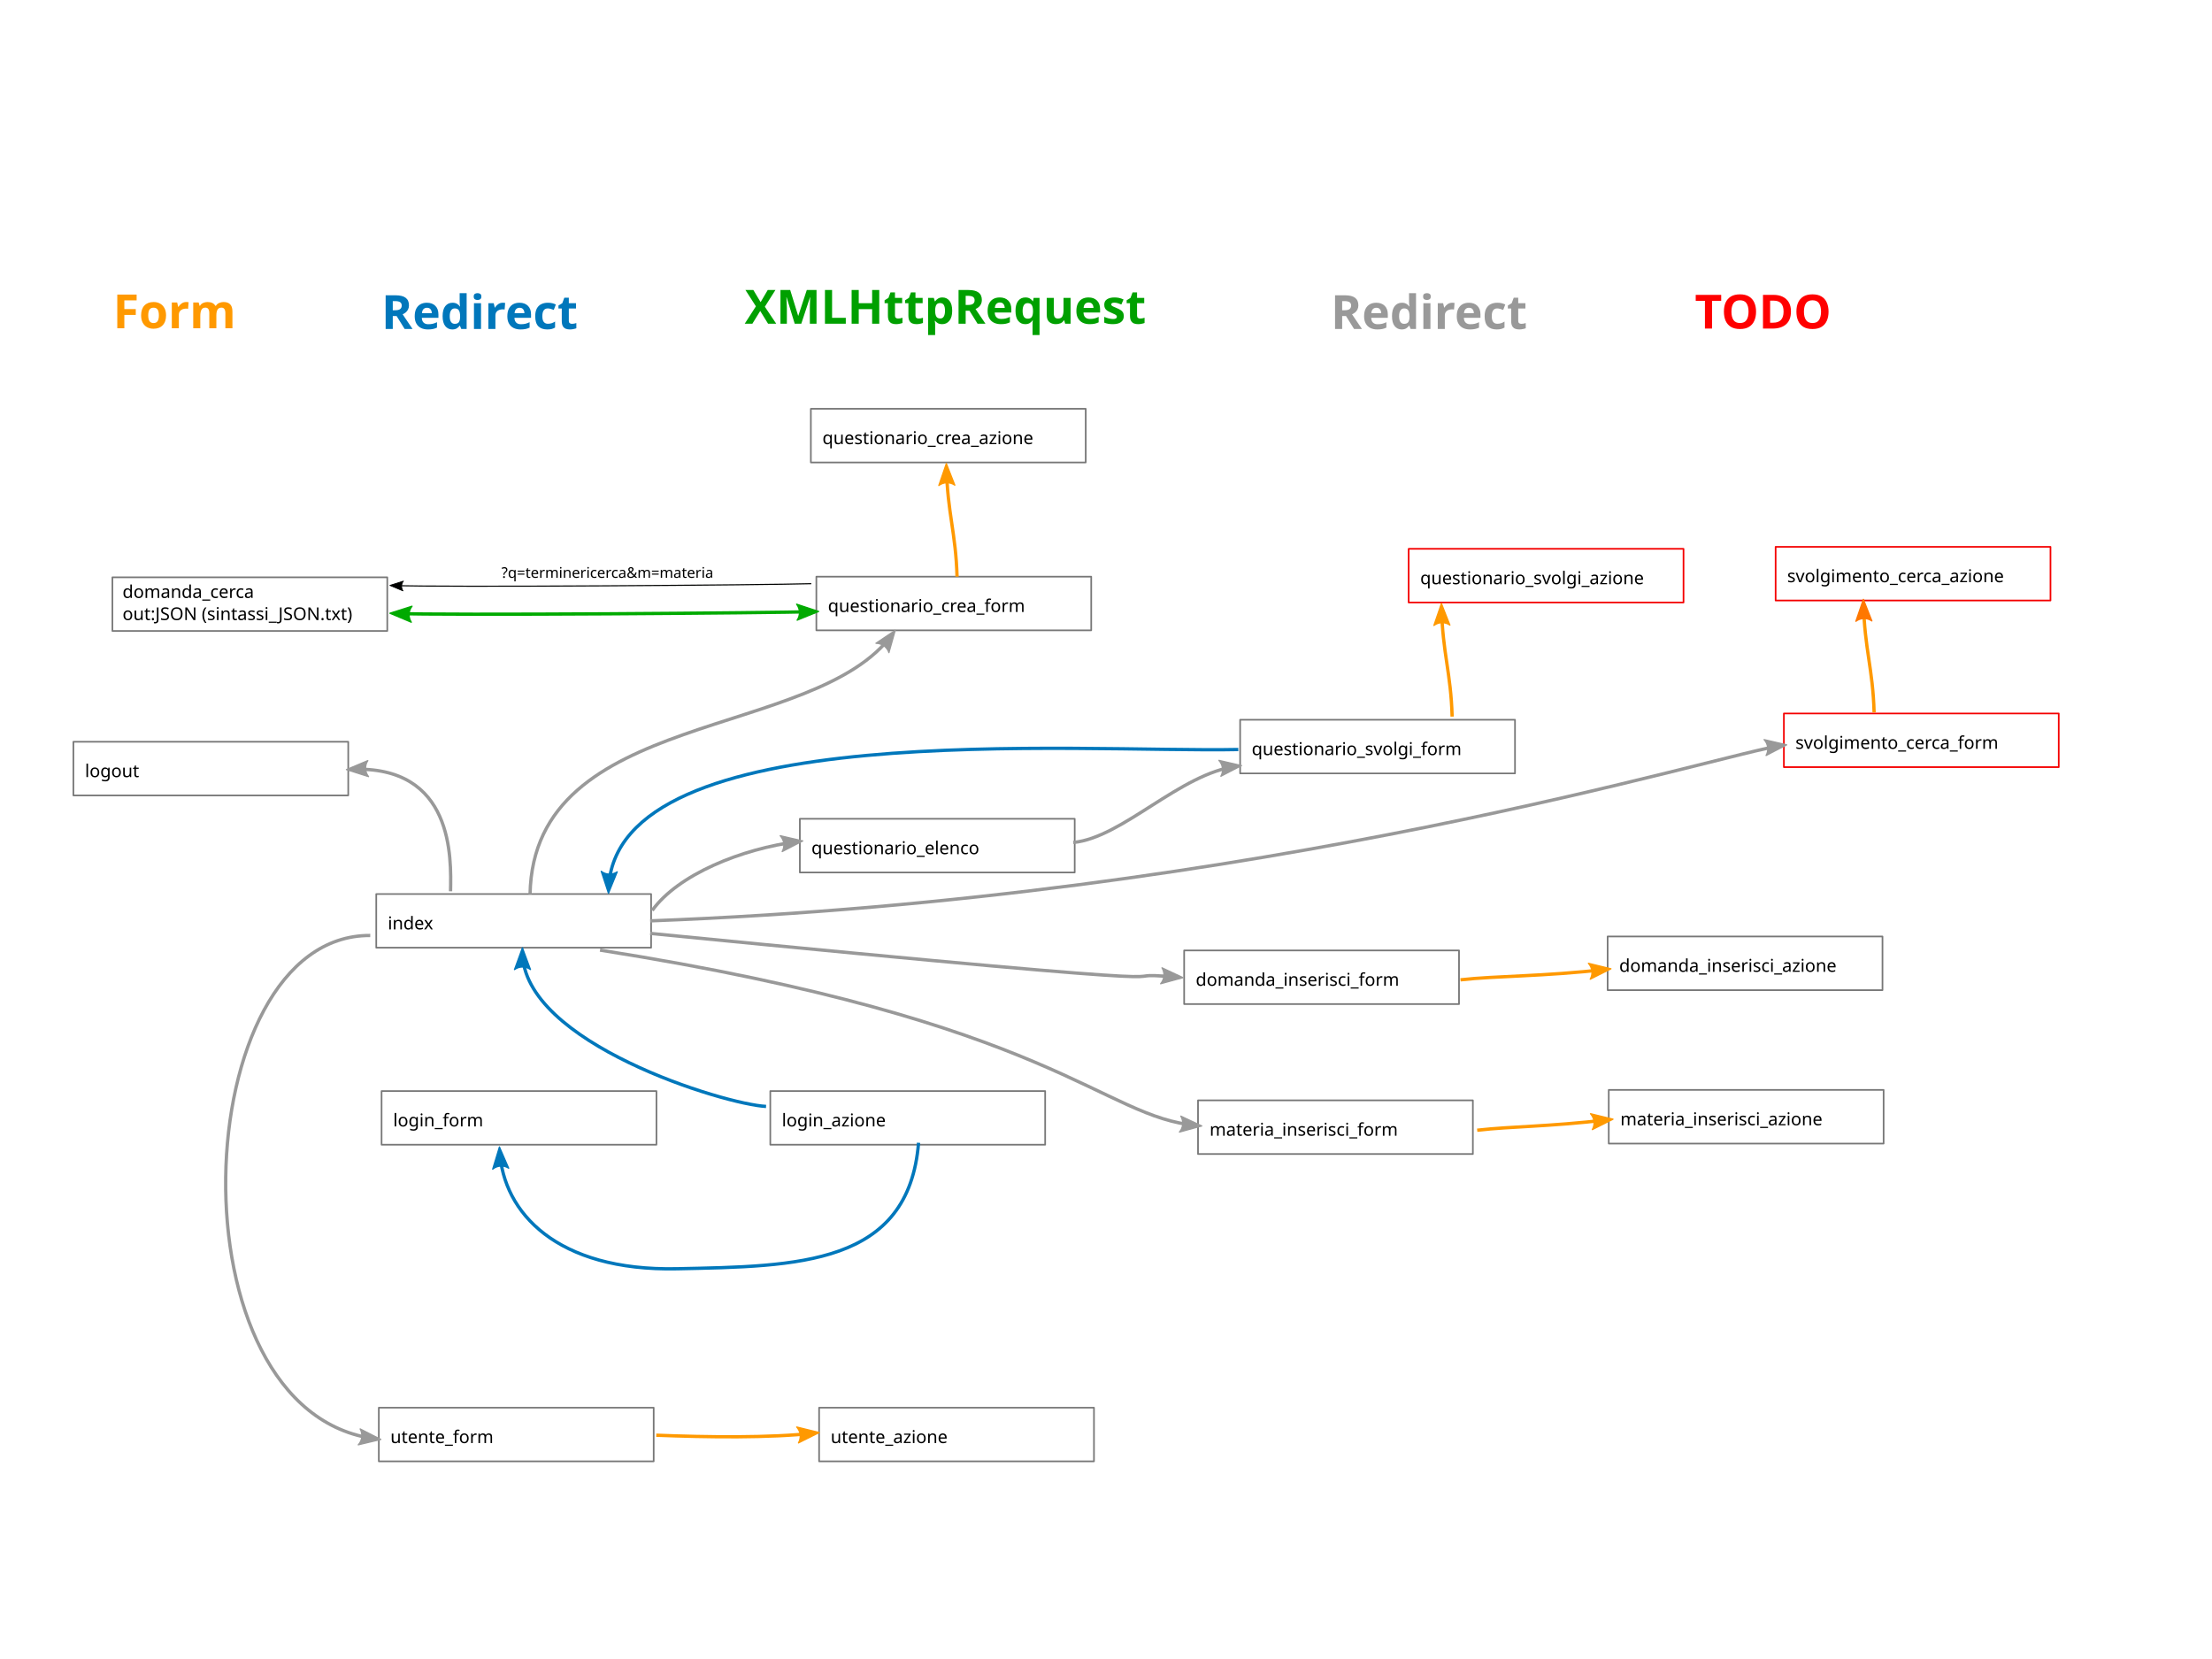
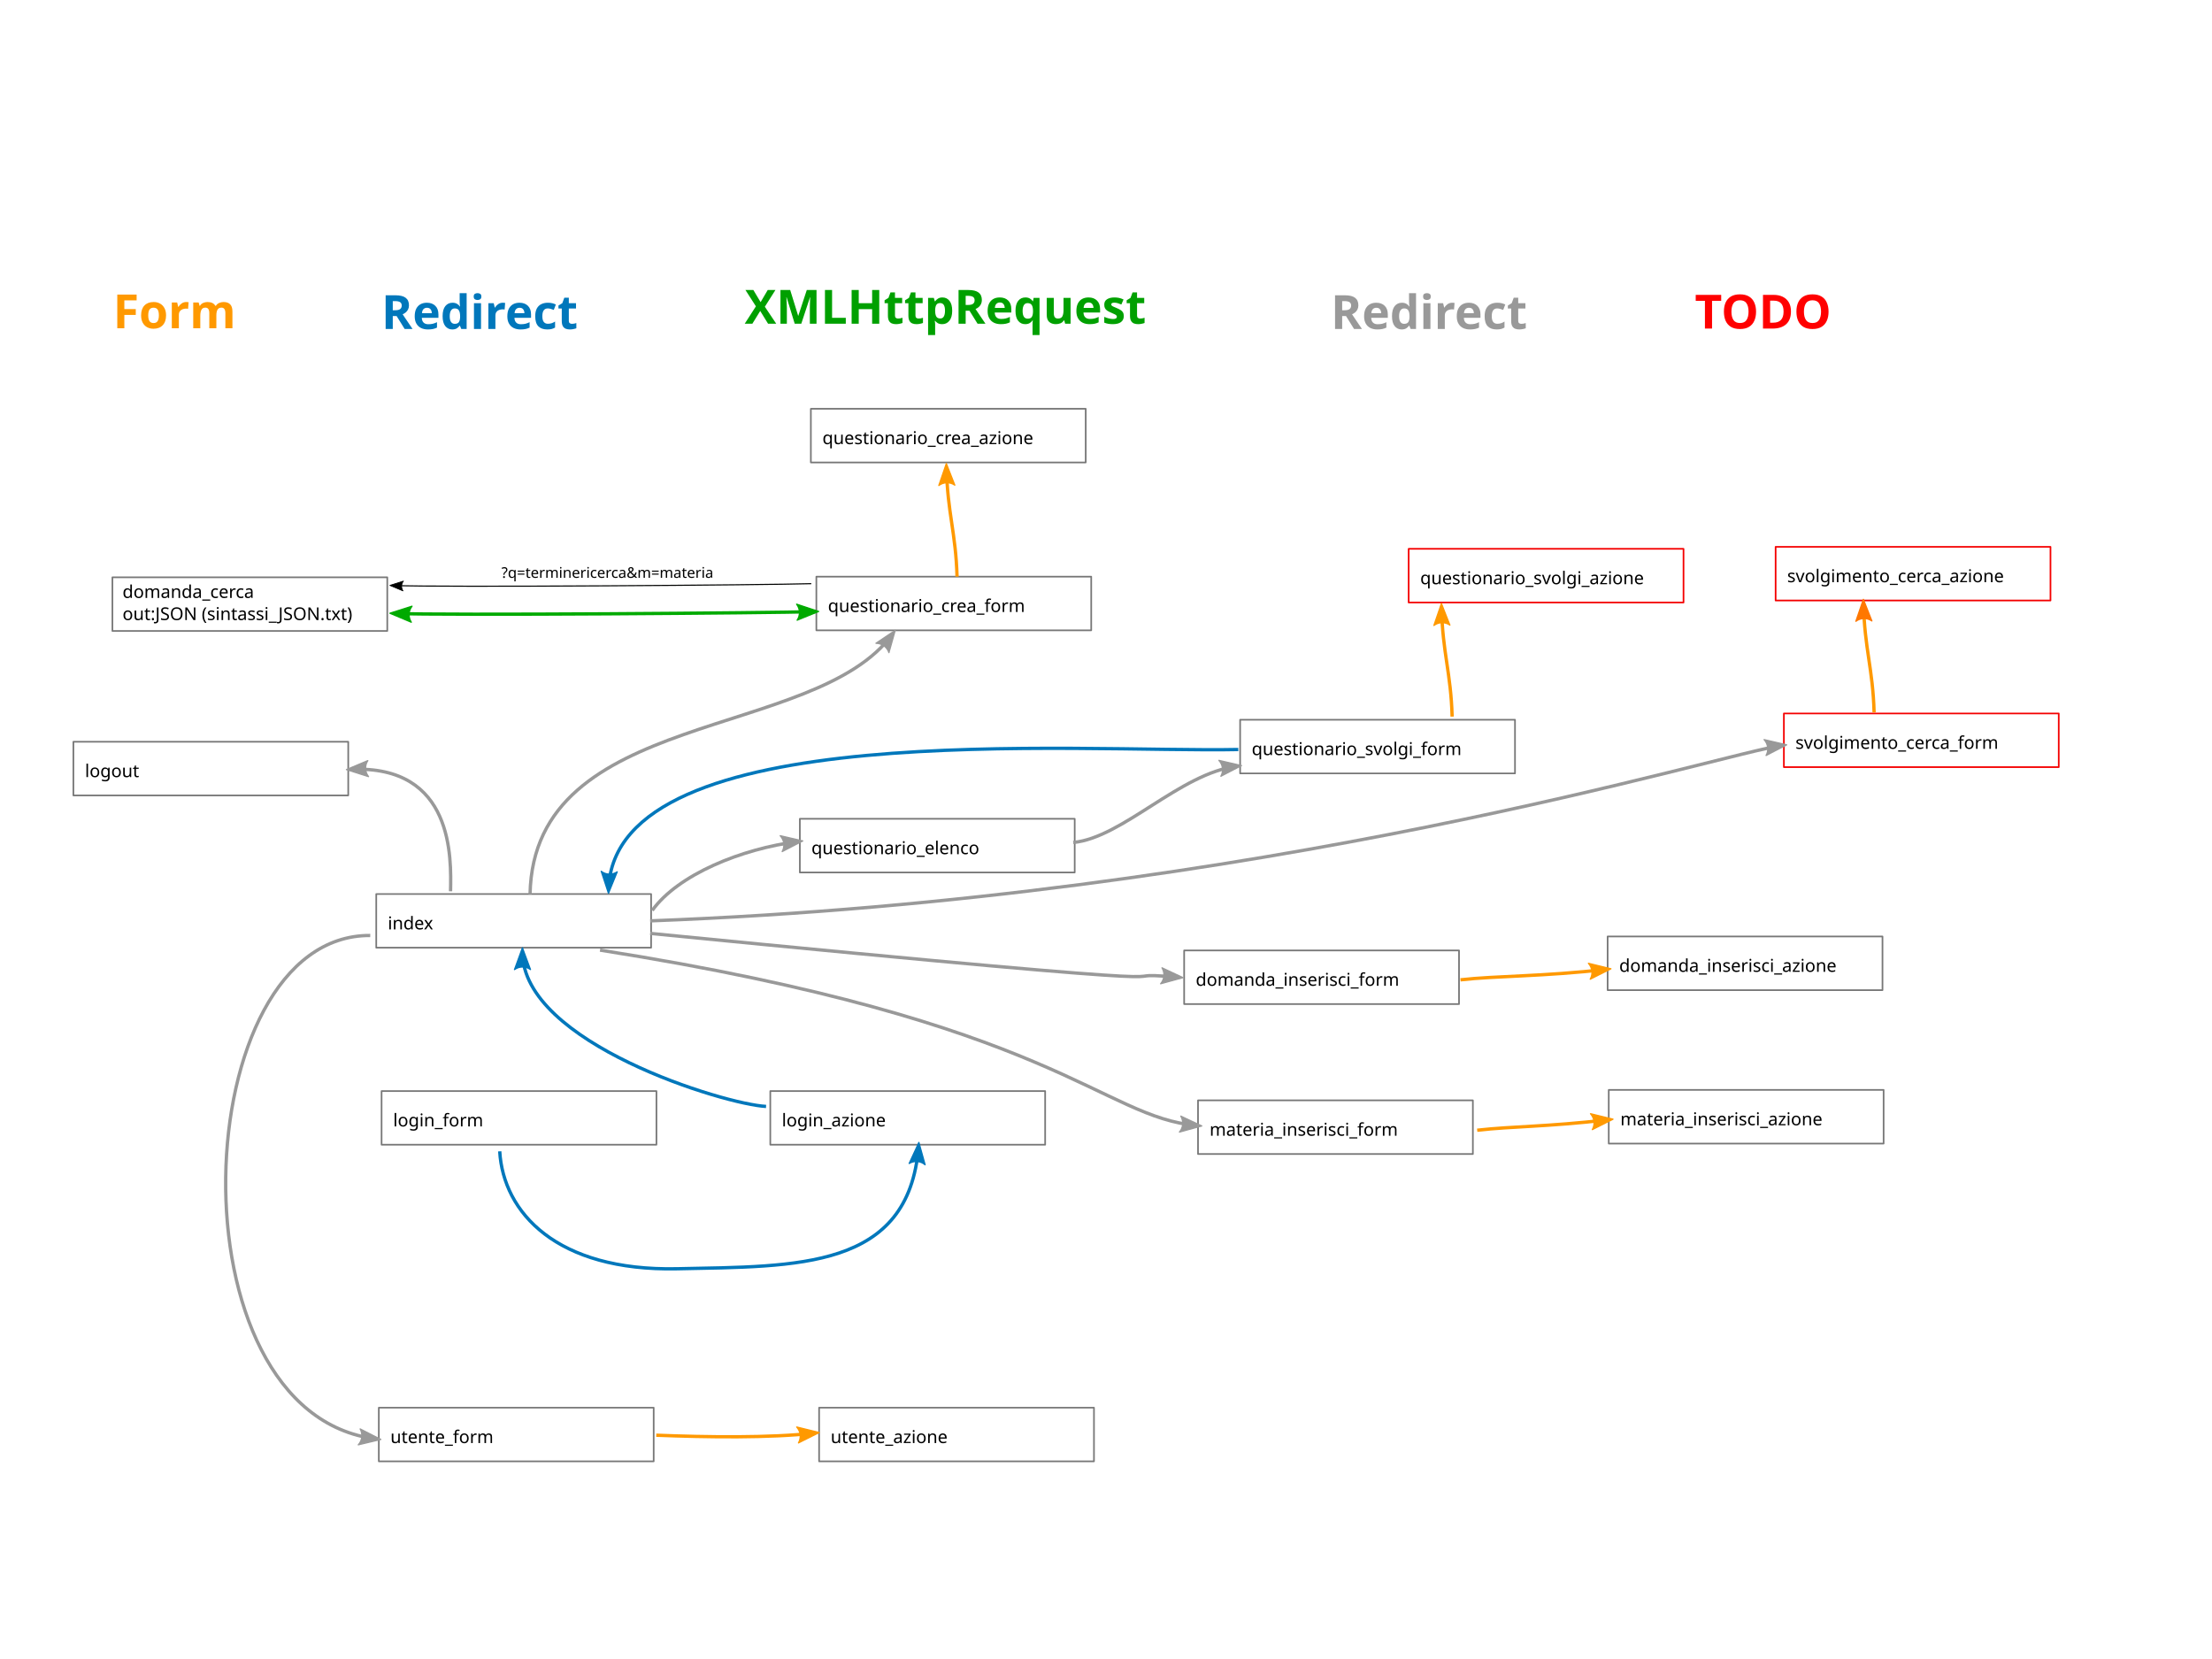
<svg xmlns="http://www.w3.org/2000/svg" width="2000" height="1500" viewBox="0 0 529.167 396.875" version="1.1" id="svg8">
  <defs id="defs2">
+     <marker orient="auto" refY="0.0" refX="0.0" id="marker1396" style="overflow:visible">
+       <path id="path1153" style="fill-rule:evenodd;stroke-width:0.625;stroke-linejoin:round;stroke:#0077bb;stroke-opacity:1;fill:#0077bb;fill-opacity:1" d="M 8.719,4.034 L -2.207,0.016 L 8.719,-4.002 C 6.973,-1.63 6.983,1.616 8.719,4.034 z " transform="scale(0.6) translate(0,0)" />
+     </marker>
+     <marker orient="auto" refY="0.0" refX="0.0" id="Arrow2Lstart" style="overflow:visible">
+       <path id="path1147" style="fill-rule:evenodd;stroke-width:0.625;stroke-linejoin:round;stroke:#0077bb;stroke-opacity:1;fill:#0077bb;fill-opacity:1" d="M 8.719,4.034 L -2.207,0.016 L 8.719,-4.002 C 6.973,-1.63 6.983,1.616 8.719,4.034 z " transform="scale(1.1) translate(1,0)" />
+     </marker>
+     <marker orient="auto" refY="0.0" refX="0.0" id="Arrow1Lstart" style="overflow:visible">
+       <path id="path1129" d="M 0.0,0.0 L 5.0,-5.0 L -12.5,0.0 L 5.0,5.0 L 0.0,0.0 z " style="fill-rule:evenodd;stroke:#0077bb;stroke-width:1pt;stroke-opacity:1;fill:#0077bb;fill-opacity:1" transform="scale(0.8) translate(12.5,0)" />
+     </marker>
    <marker orient="auto" refY="0" refX="0" id="marker14978" style="overflow:visible">
      <path id="path14976" style="fill:#000100;fill-opacity:1;fill-rule:evenodd;stroke:#000100;stroke-width:0.625;stroke-linejoin:round;stroke-opacity:1" d="M 8.719,4.034 -2.207,0.016 8.719,-4.002 c -1.745,2.372 -1.735,5.617 -6e-7,8.035 z" transform="scale(-0.6)" />
    </marker>
    <marker style="overflow:visible" id="marker14836" refX="0" refY="0" orient="auto">
      <path transform="scale(0.6)" d="M 8.719,4.034 -2.207,0.016 8.719,-4.002 c -1.745,2.372 -1.735,5.617 -6e-7,8.035 z" style="fill:#00aa00;fill-opacity:1;fill-rule:evenodd;stroke:#00aa00;stroke-width:0.625;stroke-linejoin:round;stroke-opacity:1" id="path14834" />
    </marker>
    <marker orient="auto" refY="0" refX="0" id="marker13296" style="overflow:visible">
      <path id="path13294" style="fill:#999999;fill-opacity:1;fill-rule:evenodd;stroke:#999999;stroke-width:0.625;stroke-linejoin:round;stroke-opacity:1" d="M 8.719,4.034 -2.207,0.016 8.719,-4.002 c -1.745,2.372 -1.735,5.617 -6e-7,8.035 z" transform="scale(-0.6)" />
    </marker>
    <marker style="overflow:visible" id="marker13080" refX="0" refY="0" orient="auto">
      <path transform="scale(-0.6)" d="M 8.719,4.034 -2.207,0.016 8.719,-4.002 c -1.745,2.372 -1.735,5.617 -6e-7,8.035 z" style="fill:#999999;fill-opacity:1;fill-rule:evenodd;stroke:#999999;stroke-width:0.625;stroke-linejoin:round;stroke-opacity:1" id="path13078" />
    </marker>
    <marker orient="auto" refY="0" refX="0" id="marker12432" style="overflow:visible">
      <path id="path12430" style="fill:#999999;fill-opacity:1;fill-rule:evenodd;stroke:#999999;stroke-width:0.625;stroke-linejoin:round;stroke-opacity:1" d="M 8.719,4.034 -2.207,0.016 8.719,-4.002 c -1.745,2.372 -1.735,5.617 -6e-7,8.035 z" transform="scale(-0.6)" />
    </marker>
    <marker orient="auto" refY="0" refX="0" id="marker12006" style="overflow:visible">
      <path id="path12004" style="fill:#ff9900;fill-opacity:1;fill-rule:evenodd;stroke:#ff9900;stroke-width:0.625;stroke-linejoin:round;stroke-opacity:1" d="M 8.719,4.034 -2.207,0.016 8.719,-4.002 c -1.745,2.372 -1.735,5.617 -6e-7,8.035 z" transform="scale(-0.6)" />
    </marker>
    <marker style="overflow:visible" id="marker11724" refX="0" refY="0" orient="auto">
      <path transform="scale(-0.6)" d="M 8.719,4.034 -2.207,0.016 8.719,-4.002 c -1.745,2.372 -1.735,5.617 -6e-7,8.035 z" style="fill:#ff9900;fill-opacity:1;fill-rule:evenodd;stroke:#ff9900;stroke-width:0.625;stroke-linejoin:round;stroke-opacity:1" id="path11722" />
    </marker>
    <marker style="overflow:visible" id="marker10980" refX="0" refY="0" orient="auto">
      <path transform="scale(-0.6)" d="M 8.719,4.034 -2.207,0.016 8.719,-4.002 c -1.745,2.372 -1.735,5.617 -6e-7,8.035 z" style="fill:#999999;fill-opacity:1;fill-rule:evenodd;stroke:#999999;stroke-width:0.625;stroke-linejoin:round;stroke-opacity:1" id="path10978" />
    </marker>
    <marker orient="auto" refY="0" refX="0" id="marker10524" style="overflow:visible">
      <path id="path10522" style="fill:#999999;fill-opacity:1;fill-rule:evenodd;stroke:#999999;stroke-width:0.625;stroke-linejoin:round;stroke-opacity:1" d="M 8.719,4.034 -2.207,0.016 8.719,-4.002 c -1.745,2.372 -1.735,5.617 -6e-7,8.035 z" transform="scale(-0.6)" />
    </marker>
    <marker style="overflow:visible" id="marker9492" refX="0" refY="0" orient="auto">
      <path transform="scale(-0.6)" d="M 8.719,4.034 -2.207,0.016 8.719,-4.002 c -1.745,2.372 -1.735,5.617 -6e-7,8.035 z" style="fill:#999999;fill-opacity:1;fill-rule:evenodd;stroke:#999999;stroke-width:0.625;stroke-linejoin:round;stroke-opacity:1" id="path9490" />
    </marker>
    <marker orient="auto" refY="0" refX="0" id="marker8206" style="overflow:visible">
      <path id="path8204" style="fill:#ff9900;fill-opacity:1;fill-rule:evenodd;stroke:#ff9900;stroke-width:0.625;stroke-linejoin:round;stroke-opacity:1" d="M 8.719,4.034 -2.207,0.016 8.719,-4.002 c -1.745,2.372 -1.735,5.617 -6e-7,8.035 z" transform="scale(-0.6)" />
    </marker>
    <marker orient="auto" refY="0" refX="0" id="marker8014" style="overflow:visible">
      <path id="path8012" style="fill:#ff7700;fill-opacity:1;fill-rule:evenodd;stroke:#ff7700;stroke-width:0.625;stroke-linejoin:round;stroke-opacity:1" d="M 8.719,4.034 -2.207,0.016 8.719,-4.002 c -1.745,2.372 -1.735,5.617 -6e-7,8.035 z" transform="scale(-0.6)" />
    </marker>
    <marker style="overflow:visible" id="marker7786" refX="0" refY="0" orient="auto">
      <path transform="scale(-0.6)" d="M 8.719,4.034 -2.207,0.016 8.719,-4.002 c -1.745,2.372 -1.735,5.617 -6e-7,8.035 z" style="fill:#ff9900;fill-opacity:1;fill-rule:evenodd;stroke:#ff9900;stroke-width:0.625;stroke-linejoin:round;stroke-opacity:1" id="path7784" />
    </marker>
    <marker orient="auto" refY="0" refX="0" id="Arrow2Mstart" style="overflow:visible">
      <path id="path967" style="fill:#00aa00;fill-opacity:1;fill-rule:evenodd;stroke:#00aa00;stroke-width:0.625;stroke-linejoin:round;stroke-opacity:1" d="M 8.719,4.034 -2.207,0.016 8.719,-4.002 c -1.745,2.372 -1.735,5.617 -6e-7,8.035 z" transform="scale(0.6)" />
    </marker>
    <marker style="overflow:visible" id="marker6674" refX="0" refY="0" orient="auto">
      <path transform="scale(-0.6)" d="M 8.719,4.034 -2.207,0.016 8.719,-4.002 c -1.745,2.372 -1.735,5.617 -6e-7,8.035 z" style="fill:#00aa00;fill-opacity:1;fill-rule:evenodd;stroke:#00aa00;stroke-width:0.625;stroke-linejoin:round;stroke-opacity:1" id="path6672" />
    </marker>
    <marker orient="auto" refY="0" refX="0" id="marker6094" style="overflow:visible">
      <path id="path6092" style="fill:#ff9900;fill-opacity:1;fill-rule:evenodd;stroke:#ff9900;stroke-width:0.625;stroke-linejoin:round;stroke-opacity:1" d="M 8.719,4.034 -2.207,0.016 8.719,-4.002 c -1.745,2.372 -1.735,5.617 -6e-7,8.035 z" transform="scale(-0.6)" />
    </marker>
    <marker style="overflow:visible" id="marker5676" refX="0" refY="0" orient="auto">
      <path transform="scale(-0.6)" d="M 8.719,4.034 -2.207,0.016 8.719,-4.002 c -1.745,2.372 -1.735,5.617 -6e-7,8.035 z" style="fill:#999999;fill-opacity:1;fill-rule:evenodd;stroke:#999999;stroke-width:0.625;stroke-linejoin:round;stroke-opacity:1" id="path5674" />
    </marker>
    <marker orient="auto" refY="0" refX="0" id="marker4500" style="overflow:visible">
      <path id="path4498" style="fill:#999999;fill-opacity:1;fill-rule:evenodd;stroke:#999999;stroke-width:0.625;stroke-linejoin:round;stroke-opacity:1" d="M 8.719,4.034 -2.207,0.016 8.719,-4.002 c -1.745,2.372 -1.735,5.617 -6e-7,8.035 z" transform="scale(-0.6)" />
    </marker>
    <marker orient="auto" refY="0" refX="0" id="marker3344" style="overflow:visible">
      <path id="path3342" style="fill:#0077bb;fill-opacity:1;fill-rule:evenodd;stroke:#0077bb;stroke-width:0.625;stroke-linejoin:round;stroke-opacity:1" d="M 8.719,4.034 -2.207,0.016 8.719,-4.002 c -1.745,2.372 -1.735,5.617 -6e-7,8.035 z" transform="scale(-0.6)" />
    </marker>
    <marker style="overflow:visible" id="marker3308" refX="0" refY="0" orient="auto">
      <path transform="scale(-0.6)" d="M 8.719,4.034 -2.207,0.016 8.719,-4.002 c -1.745,2.372 -1.735,5.617 -6e-7,8.035 z" style="fill:#0077bb;fill-opacity:1;fill-rule:evenodd;stroke:#0077bb;stroke-width:0.625;stroke-linejoin:round;stroke-opacity:1" id="path3306" />
    </marker>
    <marker orient="auto" refY="0" refX="0" id="Arrow2Mend" style="overflow:visible">
      <path id="path970" style="fill:#0077bb;fill-opacity:1;fill-rule:evenodd;stroke:#0077bb;stroke-width:0.625;stroke-linejoin:round;stroke-opacity:1" d="M 8.719,4.034 -2.207,0.016 8.719,-4.002 c -1.745,2.372 -1.735,5.617 -6e-7,8.035 z" transform="scale(-0.6)" />
    </marker>
    <marker orient="auto" refY="0" refX="0" id="marker1802" style="overflow:visible">
      <path id="path1800" style="fill:#000100;fill-opacity:1;fill-rule:evenodd;stroke:#000100;stroke-width:0.625;stroke-linejoin:round;stroke-opacity:1" d="M 8.719,4.034 -2.207,0.016 8.719,-4.002 c -1.745,2.372 -1.735,5.617 -6e-7,8.035 z" transform="matrix(-1.1,0,0,-1.1,-1.1,0)" />
    </marker>
    <marker orient="auto" refY="0" refX="0" id="Arrow1Lend" style="overflow:visible">
      <path id="path946" d="M 0,0 5,-5 -12.5,0 5,5 Z" style="fill:#0077bb;fill-opacity:1;fill-rule:evenodd;stroke:#0077bb;stroke-width:1pt;stroke-opacity:1" transform="matrix(-0.8,0,0,-0.8,-10,0)" />
    </marker>
  </defs>
  <g id="layer1" transform="translate(0,99.87499)">
    <rect style="fill:none;fill-opacity:1;stroke:#777777;stroke-width:0.392;stroke-linecap:round;stroke-linejoin:round;stroke-miterlimit:4;stroke-dasharray:none;stroke-opacity:1" id="rect815" width="65.754" height="12.837" x="90.009" y="114" />
    <text xml:space="preserve" style="font-style:normal;font-weight:normal;font-size:2.117px;line-height:125%;font-family:sans-serif;letter-spacing:0px;word-spacing:0px;fill:#000000;fill-opacity:1;stroke:none;stroke-width:0.265px;stroke-linecap:butt;stroke-linejoin:miter;stroke-opacity:1" x="92.774" y="122.461" id="text819">
      <tspan id="tspan817" x="92.774" y="122.461" style="font-size:4.233px;stroke-width:0.265px">index</tspan>
    </text>
    <rect y="161.133" x="91.283" height="12.837" width="65.754" id="rect821" style="fill:none;fill-opacity:1;stroke:#777777;stroke-width:0.392;stroke-linecap:round;stroke-linejoin:round;stroke-miterlimit:4;stroke-dasharray:none;stroke-opacity:1" />
    <text id="text825" y="169.593" x="94.048" style="font-style:normal;font-weight:normal;font-size:2.117px;line-height:125%;font-family:sans-serif;letter-spacing:0px;word-spacing:0px;fill:#000000;fill-opacity:1;stroke:none;stroke-width:0.265px;stroke-linecap:butt;stroke-linejoin:miter;stroke-opacity:1" xml:space="preserve">
      <tspan style="font-size:4.233px;stroke-width:0.265px" y="169.593" x="94.048" id="tspan823">login_form</tspan>
    </text>
    <rect style="fill:none;fill-opacity:1;stroke:#777777;stroke-width:0.392;stroke-linecap:round;stroke-linejoin:round;stroke-miterlimit:4;stroke-dasharray:none;stroke-opacity:1" id="rect827" width="65.754" height="12.837" x="184.274" y="161.133" />
    <text xml:space="preserve" style="font-style:normal;font-weight:normal;font-size:2.117px;line-height:125%;font-family:sans-serif;letter-spacing:0px;word-spacing:0px;fill:#000000;fill-opacity:1;stroke:none;stroke-width:0.265px;stroke-linecap:butt;stroke-linejoin:miter;stroke-opacity:1" x="187.039" y="169.593" id="text831">
      <tspan id="tspan829" x="187.039" y="169.593" style="font-size:4.233px;stroke-width:0.265px">login_azione</tspan>
    </text>
    <rect y="160.858" x="384.854" height="12.837" width="65.754" id="rect833" style="fill:none;fill-opacity:1;stroke:#777777;stroke-width:0.392;stroke-linecap:round;stroke-linejoin:round;stroke-miterlimit:4;stroke-dasharray:none;stroke-opacity:1" />
    <text id="text837" y="169.319" x="387.619" style="font-style:normal;font-weight:normal;font-size:2.117px;line-height:125%;font-family:sans-serif;letter-spacing:0px;word-spacing:0px;fill:#000000;fill-opacity:1;stroke:none;stroke-width:0.265px;stroke-linecap:butt;stroke-linejoin:miter;stroke-opacity:1" xml:space="preserve">
      <tspan style="font-size:4.233px;stroke-width:0.265px" y="169.319" x="387.619" id="tspan835">materia_inserisci_azione</tspan>
    </text>
    <rect style="fill:none;fill-opacity:1;stroke:#777777;stroke-width:0.392;stroke-linecap:round;stroke-linejoin:round;stroke-miterlimit:4;stroke-dasharray:none;stroke-opacity:1" id="rect839" width="65.754" height="12.837" x="286.595" y="163.357" />
    <text xml:space="preserve" style="font-style:normal;font-weight:normal;font-size:2.117px;line-height:125%;font-family:sans-serif;letter-spacing:0px;word-spacing:0px;fill:#000000;fill-opacity:1;stroke:none;stroke-width:0.265px;stroke-linecap:butt;stroke-linejoin:miter;stroke-opacity:1" x="289.36" y="171.817" id="text843">
      <tspan id="tspan841" x="289.36" y="171.817" style="font-size:4.233px;stroke-width:0.265px">materia_inserisci_form</tspan>
    </text>
    <rect y="127.492" x="283.28" height="12.837" width="65.754" id="rect857" style="fill:none;fill-opacity:1;stroke:#777777;stroke-width:0.392;stroke-linecap:round;stroke-linejoin:round;stroke-miterlimit:4;stroke-dasharray:none;stroke-opacity:1" />
    <text id="text861" y="135.952" x="286.045" style="font-style:normal;font-weight:normal;font-size:2.117px;line-height:125%;font-family:sans-serif;letter-spacing:0px;word-spacing:0px;fill:#000000;fill-opacity:1;stroke:none;stroke-width:0.265px;stroke-linecap:butt;stroke-linejoin:miter;stroke-opacity:1" xml:space="preserve">
      <tspan style="font-size:4.233px;stroke-width:0.265px" y="135.952" x="286.045" id="tspan859">domanda_inserisci_form</tspan>
    </text>
    <rect style="fill:none;fill-opacity:1;stroke:#777777;stroke-width:0.392;stroke-linecap:round;stroke-linejoin:round;stroke-miterlimit:4;stroke-dasharray:none;stroke-opacity:1" id="rect863" width="65.754" height="12.837" x="384.586" y="124.152" />
    <text xml:space="preserve" style="font-style:normal;font-weight:normal;font-size:2.117px;line-height:125%;font-family:sans-serif;letter-spacing:0px;word-spacing:0px;fill:#000000;fill-opacity:1;stroke:none;stroke-width:0.265px;stroke-linecap:butt;stroke-linejoin:miter;stroke-opacity:1" x="387.351" y="132.613" id="text867">
      <tspan id="tspan865" x="387.351" y="132.613" style="font-size:4.233px;stroke-width:0.265px">domanda_inserisci_azione</tspan>
    </text>
    <rect y="70.806" x="426.75" height="12.837" width="65.754" id="rect869" style="fill:none;fill-opacity:1;stroke:#f40000;stroke-width:0.392;stroke-linecap:round;stroke-linejoin:round;stroke-miterlimit:4;stroke-dasharray:none;stroke-opacity:1" />
    <text id="text873" y="79.266" x="429.515" style="font-style:normal;font-weight:normal;font-size:2.117px;line-height:125%;font-family:sans-serif;letter-spacing:0px;word-spacing:0px;fill:#000000;fill-opacity:1;stroke:none;stroke-width:0.265px;stroke-linecap:butt;stroke-linejoin:miter;stroke-opacity:1" xml:space="preserve">
      <tspan style="font-size:4.233px;stroke-width:0.265px" y="79.266" x="429.515" id="tspan871">svolgimento_cerca_form</tspan>
    </text>
    <rect style="fill:none;fill-opacity:1;stroke:#f40000;stroke-width:0.392;stroke-linecap:round;stroke-linejoin:round;stroke-miterlimit:4;stroke-dasharray:none;stroke-opacity:1" id="rect875" width="65.754" height="12.837" x="424.775" y="30.943" />
    <text xml:space="preserve" style="font-style:normal;font-weight:normal;font-size:2.117px;line-height:125%;font-family:sans-serif;letter-spacing:0px;word-spacing:0px;fill:#000000;fill-opacity:1;stroke:none;stroke-width:0.265px;stroke-linecap:butt;stroke-linejoin:miter;stroke-opacity:1" x="427.54" y="39.403" id="text879">
      <tspan id="tspan877" x="427.54" y="39.403" style="font-size:4.233px;stroke-width:0.265px">svolgimento_cerca_azione</tspan>
    </text>
    <rect y="96.004" x="191.344" height="12.837" width="65.754" id="rect881" style="fill:none;fill-opacity:1;stroke:#777777;stroke-width:0.392;stroke-linecap:round;stroke-linejoin:round;stroke-miterlimit:4;stroke-dasharray:none;stroke-opacity:1" />
    <text id="text885" y="104.464" x="194.109" style="font-style:normal;font-weight:normal;font-size:2.117px;line-height:125%;font-family:sans-serif;letter-spacing:0px;word-spacing:0px;fill:#000000;fill-opacity:1;stroke:none;stroke-width:0.265px;stroke-linecap:butt;stroke-linejoin:miter;stroke-opacity:1" xml:space="preserve">
      <tspan style="font-size:4.233px;stroke-width:0.265px" y="104.464" x="194.109" id="tspan883">questionario_elenco</tspan>
    </text>
    <rect style="fill:none;fill-opacity:1;stroke:#777777;stroke-width:0.392;stroke-linecap:round;stroke-linejoin:round;stroke-miterlimit:4;stroke-dasharray:none;stroke-opacity:1" id="rect887" width="65.754" height="12.837" x="296.672" y="72.305" />
    <text xml:space="preserve" style="font-style:normal;font-weight:normal;font-size:2.117px;line-height:125%;font-family:sans-serif;letter-spacing:0px;word-spacing:0px;fill:#000000;fill-opacity:1;stroke:none;stroke-width:0.265px;stroke-linecap:butt;stroke-linejoin:miter;stroke-opacity:1" x="299.437" y="80.766" id="text891">
      <tspan id="tspan889" x="299.437" y="80.766" style="font-size:4.233px;stroke-width:0.265px">questionario_svolgi_form</tspan>
    </text>
    <rect y="31.419" x="336.987" height="12.837" width="65.754" id="rect893" style="fill:none;fill-opacity:1;stroke:#f40000;stroke-width:0.392;stroke-linecap:round;stroke-linejoin:round;stroke-miterlimit:4;stroke-dasharray:none;stroke-opacity:1" />
    <text id="text897" y="39.879" x="339.752" style="font-style:normal;font-weight:normal;font-size:2.117px;line-height:125%;font-family:sans-serif;letter-spacing:0px;word-spacing:0px;fill:#000000;fill-opacity:1;stroke:none;stroke-width:0.265px;stroke-linecap:butt;stroke-linejoin:miter;stroke-opacity:1" xml:space="preserve">
      <tspan style="font-size:4.233px;stroke-width:0.265px" y="39.879" x="339.752" id="tspan895">questionario_svolgi_azione</tspan>
    </text>
    <rect style="fill:none;fill-opacity:1;stroke:#777777;stroke-width:0.392;stroke-linecap:round;stroke-linejoin:round;stroke-miterlimit:4;stroke-dasharray:none;stroke-opacity:1" id="rect899" width="65.754" height="12.837" x="195.294" y="38.074" />
    <text xml:space="preserve" style="font-style:normal;font-weight:normal;font-size:2.117px;line-height:125%;font-family:sans-serif;letter-spacing:0px;word-spacing:0px;fill:#000000;fill-opacity:1;stroke:none;stroke-width:0.265px;stroke-linecap:butt;stroke-linejoin:miter;stroke-opacity:1" x="198.059" y="46.534" id="text903">
      <tspan id="tspan901" x="198.059" y="46.534" style="font-size:4.233px;stroke-width:0.265px">questionario_crea_form</tspan>
    </text>
    <rect y="-2.082" x="193.978" height="12.837" width="65.754" id="rect911" style="fill:none;fill-opacity:1;stroke:#777777;stroke-width:0.392;stroke-linecap:round;stroke-linejoin:round;stroke-miterlimit:4;stroke-dasharray:none;stroke-opacity:1" />
    <text id="text915" y="6.378" x="196.743" style="font-style:normal;font-weight:normal;font-size:2.117px;line-height:125%;font-family:sans-serif;letter-spacing:0px;word-spacing:0px;fill:#000000;fill-opacity:1;stroke:none;stroke-width:0.265px;stroke-linecap:butt;stroke-linejoin:miter;stroke-opacity:1" xml:space="preserve">
      <tspan style="font-size:4.233px;stroke-width:0.265px" y="6.378" x="196.743" id="tspan913">questionario_crea_azione</tspan>
    </text>
    <rect style="fill:none;fill-opacity:1;stroke:#777777;stroke-width:0.392;stroke-linecap:round;stroke-linejoin:round;stroke-miterlimit:4;stroke-dasharray:none;stroke-opacity:1" id="rect917" width="65.754" height="12.837" x="26.892" y="38.228" />
    <text xml:space="preserve" style="font-style:normal;font-weight:normal;font-size:2.117px;line-height:125%;font-family:sans-serif;letter-spacing:0px;word-spacing:0px;fill:#000000;fill-opacity:1;stroke:none;stroke-width:0.265px;stroke-linecap:butt;stroke-linejoin:miter;stroke-opacity:1" x="29.305" y="43.166" id="text921">
      <tspan id="tspan919" x="29.305" y="43.166" style="font-size:4.233px;line-height:125%;stroke-width:0.265px">domanda_cerca</tspan>
      <tspan x="29.305" y="48.458" style="font-size:4.233px;line-height:125%;stroke-width:0.265px" id="tspan15430">out:JSON (sintassi_JSON.txt)</tspan>
    </text>
    <rect y="77.572" x="17.554" height="12.837" width="65.754" id="rect923" style="fill:none;fill-opacity:1;stroke:#777777;stroke-width:0.392;stroke-linecap:round;stroke-linejoin:round;stroke-miterlimit:4;stroke-dasharray:none;stroke-opacity:1" />
    <text id="text927" y="86.032" x="20.319" style="font-style:normal;font-weight:normal;font-size:2.117px;line-height:125%;font-family:sans-serif;letter-spacing:0px;word-spacing:0px;fill:#000000;fill-opacity:1;stroke:none;stroke-width:0.265px;stroke-linecap:butt;stroke-linejoin:miter;stroke-opacity:1" xml:space="preserve">
      <tspan style="font-size:4.233px;stroke-width:0.265px" y="86.032" x="20.319" id="tspan925">logout</tspan>
    </text>
    <rect style="fill:none;fill-opacity:1;stroke:#777777;stroke-width:0.392;stroke-linecap:round;stroke-linejoin:round;stroke-miterlimit:4;stroke-dasharray:none;stroke-opacity:1" id="rect929" width="65.754" height="12.837" x="90.625" y="236.88" />
    <text xml:space="preserve" style="font-style:normal;font-weight:normal;font-size:2.117px;line-height:125%;font-family:sans-serif;letter-spacing:0px;word-spacing:0px;fill:#000000;fill-opacity:1;stroke:none;stroke-width:0.265px;stroke-linecap:butt;stroke-linejoin:miter;stroke-opacity:1" x="93.39" y="245.34" id="text933">
      <tspan id="tspan931" x="93.39" y="245.34" style="font-size:4.233px;stroke-width:0.265px">utente_form</tspan>
    </text>
    <rect y="236.88" x="195.952" height="12.837" width="65.754" id="rect935" style="fill:none;fill-opacity:1;stroke:#777777;stroke-width:0.392;stroke-linecap:round;stroke-linejoin:round;stroke-miterlimit:4;stroke-dasharray:none;stroke-opacity:1" />
    <text id="text939" y="245.34" x="198.717" style="font-style:normal;font-weight:normal;font-size:2.117px;line-height:125%;font-family:sans-serif;letter-spacing:0px;word-spacing:0px;fill:#000000;fill-opacity:1;stroke:none;stroke-width:0.265px;stroke-linecap:butt;stroke-linejoin:miter;stroke-opacity:1" xml:space="preserve">
      <tspan style="font-size:4.233px;stroke-width:0.265px" y="245.34" x="198.717" id="tspan937">utente_azione</tspan>
    </text>
    <path style="fill:none;fill-rule:evenodd;stroke:#0077bb;stroke-width:0.794;stroke-linecap:butt;stroke-linejoin:miter;stroke-miterlimit:4;stroke-dasharray:none;stroke-opacity:1;marker-end:url(#marker3308)" d="M 296.232,79.428 C 258.318,80.236 147.023,71.312 145.591,112.774" id="path941" />
    <path id="path1678" d="m 183.261,164.812 c -9.71,-0.46 -58.218,-15.132 -58.272,-36.895" style="fill:none;fill-rule:evenodd;stroke:#0077bb;stroke-width:0.794;stroke-linecap:butt;stroke-linejoin:miter;stroke-miterlimit:4;stroke-dasharray:none;stroke-opacity:1;marker-end:url(#Arrow2Mend)" />
-     <path style="fill:none;fill-rule:evenodd;stroke:#0077bb;stroke-width:0.794;stroke-linecap:butt;stroke-linejoin:miter;stroke-miterlimit:4;stroke-dasharray:none;stroke-opacity:1;marker-end:url(#marker3344)" d="m 219.742,173.502 c -2.375,29.43 -28.973,29.541 -57.777,30.143 -28.804,0.602 -41.574,-13.452 -42.419,-28.094" id="path1798" />
+     <path style="fill:none;fill-rule:evenodd;stroke:#0077bb;stroke-width:0.794;stroke-linecap:butt;stroke-linejoin:miter;stroke-miterlimit:4;stroke-dasharray:none;stroke-opacity:1;marker-start:url(#marker1396)" d="m 219.742,174.473 c -2.375,29.43 -28.973,28.571 -57.777,29.173 -28.804,0.602 -41.574,-13.452 -42.419,-28.094" id="path1798" />
    <text xml:space="preserve" style="font-style:normal;font-weight:normal;font-size:2.117px;line-height:125%;font-family:sans-serif;letter-spacing:0px;word-spacing:0px;fill:#000000;fill-opacity:1;stroke:none;stroke-width:0.265px;stroke-linecap:butt;stroke-linejoin:miter;stroke-opacity:1" x="27.043" y="-21.345" id="text3804">
      <tspan id="tspan3802" x="27.043" y="-21.345" style="font-style:normal;font-variant:normal;font-weight:bold;font-stretch:normal;font-size:11.289px;font-family:sans-serif;-inkscape-font-specification:'sans-serif Bold';fill:#ff9900;fill-opacity:1;stroke-width:0.265px">Form</tspan>
    </text>
    <path id="path4496" d="m 156.037,117.921 c 6.136,-8.541 21.304,-14.772 34.965,-16.486" style="fill:none;fill-rule:evenodd;stroke:#999999;stroke-width:0.794;stroke-linecap:butt;stroke-linejoin:miter;stroke-miterlimit:4;stroke-dasharray:none;stroke-opacity:1;marker-end:url(#marker4500)" />
    <path style="fill:none;fill-rule:evenodd;stroke:#999999;stroke-width:0.794;stroke-linecap:butt;stroke-linejoin:miter;stroke-miterlimit:4;stroke-dasharray:none;stroke-opacity:1;marker-end:url(#marker5676)" d="m 256.746,101.666 c 11.79,-1.12 25.545,-16.539 39.206,-18.253" id="path5672" />
    <text id="text6082" y="-21.172" x="91.244" style="font-style:normal;font-weight:normal;font-size:2.117px;line-height:125%;font-family:sans-serif;letter-spacing:0px;word-spacing:0px;fill:#000000;fill-opacity:1;stroke:none;stroke-width:0.265px;stroke-linecap:butt;stroke-linejoin:miter;stroke-opacity:1" xml:space="preserve">
      <tspan style="font-style:normal;font-variant:normal;font-weight:bold;font-stretch:normal;font-size:11.289px;font-family:sans-serif;-inkscape-font-specification:'sans-serif Bold';fill:#0077bb;fill-opacity:1;stroke-width:0.265px" y="-21.172" x="91.244" id="tspan6080">Redirect</tspan>
    </text>
    <path id="path6090" d="M 228.95,38.075 C 228.665,27.602 226.654,22.811 226.418,12.073" style="fill:none;fill-rule:evenodd;stroke:#ff9900;stroke-width:0.794;stroke-linecap:butt;stroke-linejoin:miter;stroke-miterlimit:4;stroke-dasharray:none;stroke-opacity:1;marker-end:url(#marker6094)" />
    <text xml:space="preserve" style="font-style:normal;font-weight:normal;font-size:2.117px;line-height:125%;font-family:sans-serif;letter-spacing:0px;word-spacing:0px;fill:#000000;fill-opacity:1;stroke:none;stroke-width:0.265px;stroke-linecap:butt;stroke-linejoin:miter;stroke-opacity:1" x="178.162" y="-22.439" id="text6344">
      <tspan id="tspan6342" x="178.162" y="-22.439" style="font-style:normal;font-variant:normal;font-weight:bold;font-stretch:normal;font-size:11.289px;font-family:sans-serif;-inkscape-font-specification:'sans-serif Bold';fill:#00a000;fill-opacity:1;stroke-width:0.265px">XMLHttpRequest</tspan>
    </text>
    <path style="fill:none;fill-rule:evenodd;stroke:#00aa00;stroke-width:0.794;stroke-linecap:butt;stroke-linejoin:miter;stroke-miterlimit:4;stroke-dasharray:none;stroke-opacity:1;marker-start:url(#Arrow2Mstart);marker-end:url(#marker6674)" d="m 194.787,46.445 c -9.429,0.309 -89.028,0.936 -100.454,0.422" id="path6670" />
    <path style="fill:none;fill-rule:evenodd;stroke:#ff9900;stroke-width:0.794;stroke-linecap:butt;stroke-linejoin:miter;stroke-miterlimit:4;stroke-dasharray:none;stroke-opacity:1;marker-end:url(#marker7786)" d="M 347.387,71.557 C 347.102,61.084 345.091,56.293 344.854,45.555" id="path7782" />
    <path id="path8010" d="M 448.332,70.557 C 448.047,60.084 446.036,55.294 445.8,44.556" style="fill:none;fill-rule:evenodd;stroke:#ff9900;stroke-width:0.794;stroke-linecap:butt;stroke-linejoin:miter;stroke-miterlimit:4;stroke-dasharray:none;stroke-opacity:1;marker-end:url(#marker8014)" />
    <path id="path8202" d="m 349.386,134.523 c 8.71,-0.978 19.692,-0.771 34.947,-2.514" style="fill:none;fill-rule:evenodd;stroke:#ff9900;stroke-width:0.794;stroke-linecap:butt;stroke-linejoin:miter;stroke-miterlimit:4;stroke-dasharray:none;stroke-opacity:1;marker-end:url(#marker8206)" />
    <text xml:space="preserve" style="font-style:normal;font-weight:normal;font-size:2.117px;line-height:125%;font-family:sans-serif;letter-spacing:0px;word-spacing:0px;fill:#000000;fill-opacity:1;stroke:none;stroke-width:0.265px;stroke-linecap:butt;stroke-linejoin:miter;stroke-opacity:1" x="318.365" y="-21.172" id="text9348">
      <tspan id="tspan9346" x="318.365" y="-21.172" style="font-style:normal;font-variant:normal;font-weight:bold;font-stretch:normal;font-size:11.289px;font-family:sans-serif;-inkscape-font-specification:'sans-serif Bold';fill:#999999;fill-opacity:1;stroke-width:0.265px">Redirect</tspan>
    </text>
    <path style="fill:none;fill-rule:evenodd;stroke:#999999;stroke-width:0.794;stroke-linecap:butt;stroke-linejoin:miter;stroke-miterlimit:4;stroke-dasharray:none;stroke-opacity:1;marker-end:url(#marker9492)" d="M 155.538,120.42 C 303.098,114.877 412.715,80.161 426.376,78.448" id="path9488" />
    <path id="path10520" d="m 155.538,123.418 c 154.786,15.231 103.323,8.521 126.416,10.5" style="fill:none;fill-rule:evenodd;stroke:#999999;stroke-width:0.794;stroke-linecap:butt;stroke-linejoin:miter;stroke-miterlimit:4;stroke-dasharray:none;stroke-opacity:1;marker-end:url(#marker10524)" />
    <path style="fill:none;fill-rule:evenodd;stroke:#999999;stroke-width:0.794;stroke-linecap:butt;stroke-linejoin:miter;stroke-miterlimit:4;stroke-dasharray:none;stroke-opacity:1;marker-end:url(#marker10980)" d="m 143.544,127.416 c 109.31,17.23 119.814,40.004 142.907,41.983" id="path10976" />
    <path style="fill:none;fill-rule:evenodd;stroke:#ff9900;stroke-width:0.794;stroke-linecap:butt;stroke-linejoin:miter;stroke-miterlimit:4;stroke-dasharray:none;stroke-opacity:1;marker-end:url(#marker11724)" d="m 353.383,170.504 c 8.71,-0.978 16.194,-0.771 31.449,-2.514" id="path11720" />
    <path id="path12002" d="m 156.989,243.464 c 12.175,0.478 27.144,0.691 37.945,-0.515" style="fill:none;fill-rule:evenodd;stroke:#ff9900;stroke-width:0.794;stroke-linecap:butt;stroke-linejoin:miter;stroke-miterlimit:4;stroke-dasharray:none;stroke-opacity:1;marker-end:url(#marker12006)" />
    <path id="path12428" d="m 88.574,123.918 c -44.107,-0.261 -48.595,114.464 1.483,120.441" style="fill:none;fill-rule:evenodd;stroke:#999999;stroke-width:0.794;stroke-linecap:butt;stroke-linejoin:miter;stroke-miterlimit:4;stroke-dasharray:none;stroke-opacity:1;marker-end:url(#marker12432)" />
    <text id="text12892" y="-21.271" x="405.443" style="font-style:normal;font-weight:normal;font-size:2.117px;line-height:125%;font-family:sans-serif;letter-spacing:0px;word-spacing:0px;fill:#000000;fill-opacity:1;stroke:none;stroke-width:0.265px;stroke-linecap:butt;stroke-linejoin:miter;stroke-opacity:1" xml:space="preserve">
      <tspan style="font-style:normal;font-variant:normal;font-weight:bold;font-stretch:normal;font-size:11.289px;font-family:sans-serif;-inkscape-font-specification:'sans-serif Bold';fill:#ff0000;fill-opacity:1;stroke-width:0.265px" y="-21.271" x="405.443" id="tspan12890">TODO</tspan>
    </text>
    <path style="fill:none;fill-rule:evenodd;stroke:#999999;stroke-width:0.794;stroke-linecap:butt;stroke-linejoin:miter;stroke-miterlimit:4;stroke-dasharray:none;stroke-opacity:1;marker-end:url(#marker13080)" d="m 107.783,113.342 c 0.149,-7.837 0.875,-30.27 -23.855,-29.166" id="path13076" />
    <path id="path13292" d="m 126.803,114.047 c 0.853,-44.467 68.149,-36.61 86.742,-62.274" style="fill:none;fill-rule:evenodd;stroke:#999999;stroke-width:0.794;stroke-linecap:butt;stroke-linejoin:miter;stroke-miterlimit:4;stroke-dasharray:none;stroke-opacity:1;marker-end:url(#marker13296)" />
    <text xml:space="preserve" style="font-style:normal;font-weight:normal;font-size:2.117px;line-height:125%;font-family:sans-serif;letter-spacing:0px;word-spacing:0px;fill:#000000;fill-opacity:1;stroke:none;stroke-width:0.265px;stroke-linecap:butt;stroke-linejoin:miter;stroke-opacity:1" x="119.951" y="38.36" id="text14470">
      <tspan id="tspan14468" x="119.951" y="38.36" style="font-size:3.528px;stroke-width:0.265px">?q=terminericerca&amp;m=materia</tspan>
    </text>
    <path id="path14832" d="m 194.082,39.753 c -9.429,0.309 -89.028,0.936 -100.454,0.422" style="fill:none;fill-rule:evenodd;stroke:#000100;stroke-width:0.265;stroke-linecap:butt;stroke-linejoin:miter;stroke-miterlimit:4;stroke-dasharray:none;stroke-opacity:1;marker-end:url(#marker1802)" />
  </g>
</svg>
